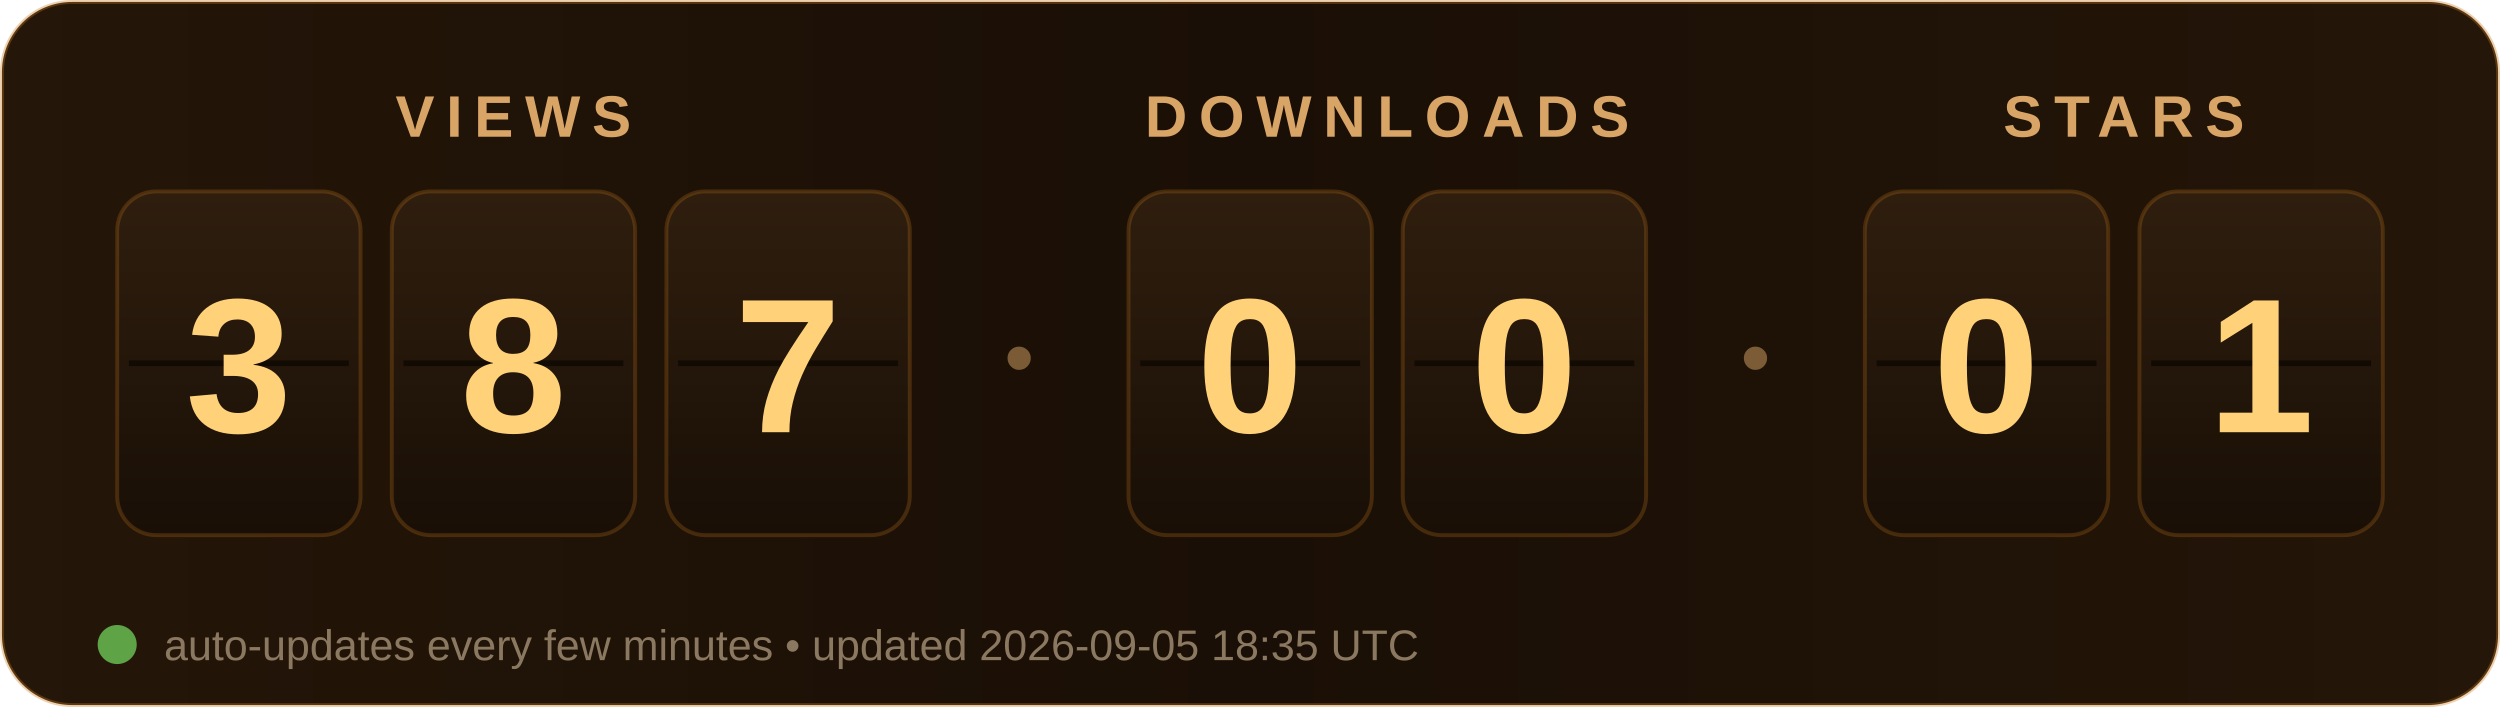
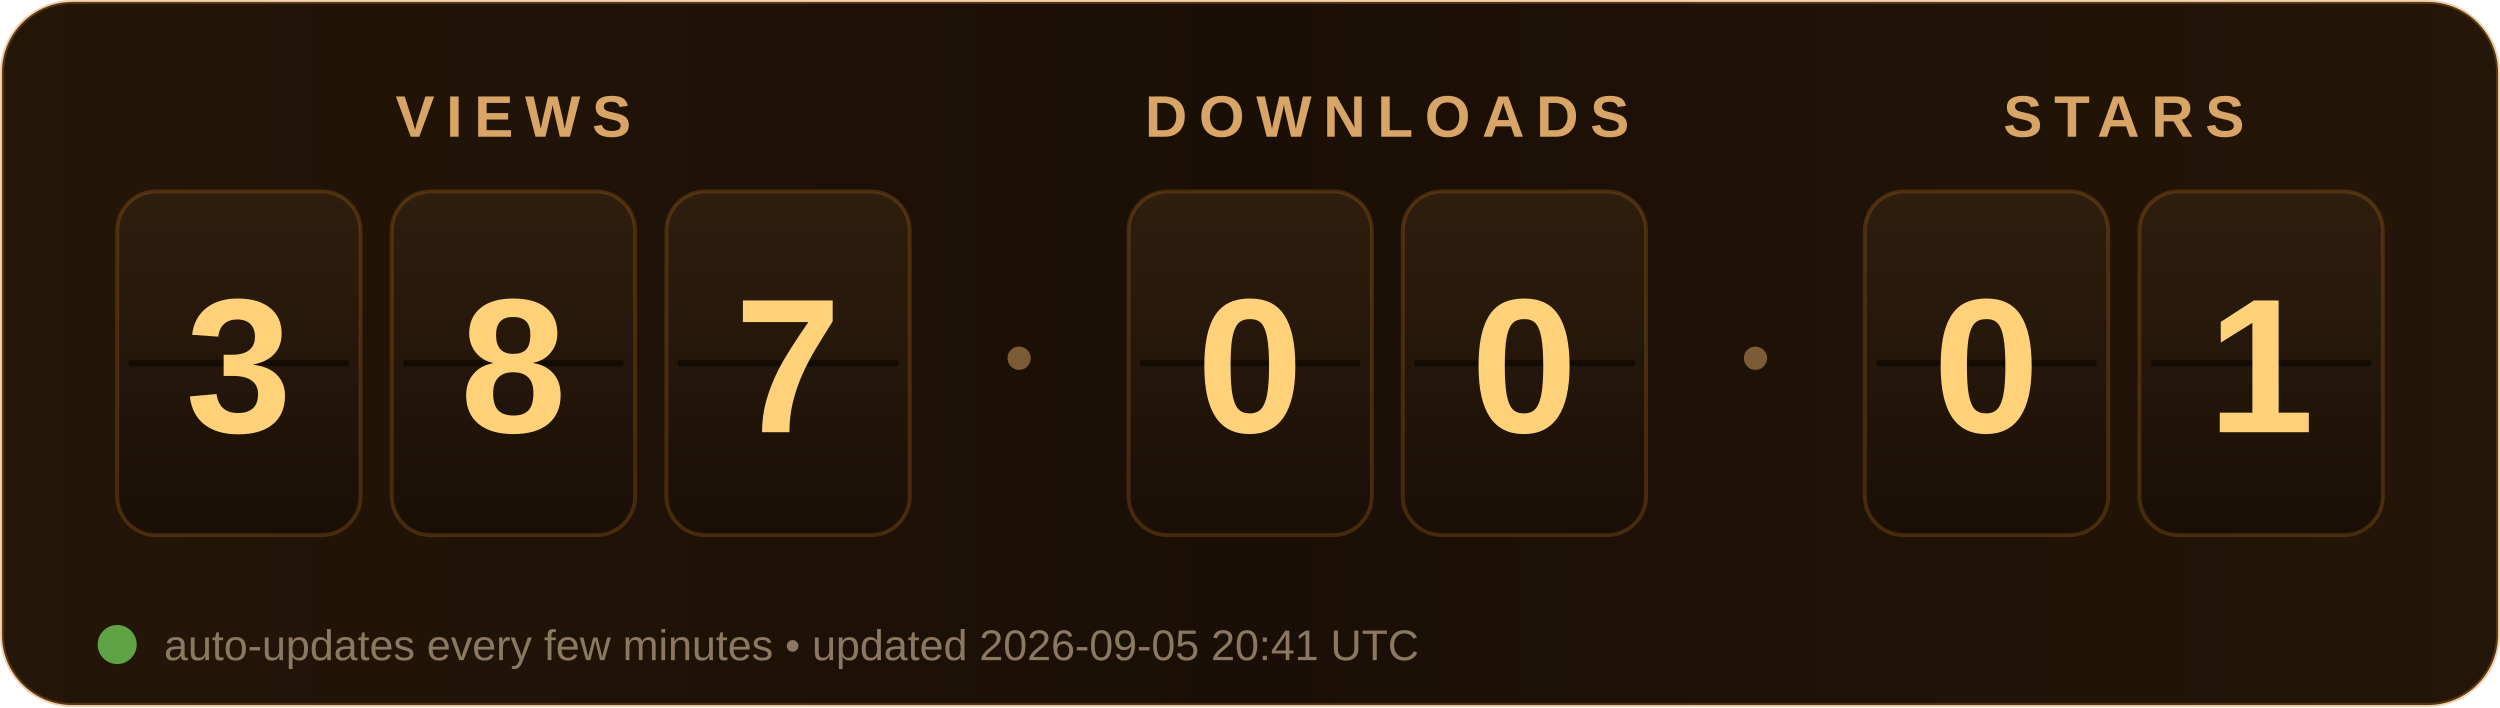
- <svg xmlns="http://www.w3.org/2000/svg" width="640" height="181" viewBox="0 0 640 181" role="img" aria-label="MelonDMA live stats — total views: 387 (tracked since 2026-08-18, GitHub only retains 14 days per API call so earlier history can't be recovered), total downloads: 0, GitHub stars: 1. Updated 2026-09-05 18:35 UTC.">
+ <svg xmlns="http://www.w3.org/2000/svg" width="640" height="181" viewBox="0 0 640 181" role="img" aria-label="MelonDMA live stats — total views: 387 (tracked since 2026-08-18, GitHub only retains 14 days per API call so earlier history can't be recovered), total downloads: 0, GitHub stars: 1. Updated 2026-09-05 20:41 UTC.">
  <defs>
    <linearGradient id="boardBg" x1="0" y1="0" x2="640" y2="0" gradientUnits="userSpaceOnUse">
      <stop offset="0" stop-color="#241608" />
      <stop offset="0.5" stop-color="#1a0f06" />
      <stop offset="1" stop-color="#241608" />
    </linearGradient>
    <linearGradient id="tileBg" x1="0" y1="0" x2="0" y2="88" gradientUnits="userSpaceOnUse">
      <stop offset="0" stop-color="#2f1e0e" />
      <stop offset="1" stop-color="#190f06" />
    </linearGradient>
  </defs>
  <rect x="0.5" y="0.5" width="639" height="180" rx="18" fill="url(#boardBg)" stroke="#C97A1E" stroke-opacity="0.35" />
  <text x="131.4" y="35" text-anchor="middle" font-family="Arial, Helvetica, sans-serif" font-weight="700" font-size="15" letter-spacing="3" fill="#D9A566">VIEWS</text>
  <g transform="translate(30.0,49)">
    <rect width="62.3" height="88" rx="10" fill="url(#tileBg)" stroke="#C97A1E" stroke-opacity="0.25" />
    <line x1="3" y1="44" x2="59.3" y2="44" stroke="#0f0904" stroke-width="1.5" opacity="0.85" />
    <text x="31.1" y="61.64" text-anchor="middle" font-family="Arial, Helvetica, sans-serif" font-weight="900" font-size="49" fill="#FFD27A">3</text>
    <rect x="0" y="44" width="62.3" height="0" rx="10" fill="#3a2410">
      <animate attributeName="height" values="0;88;0" keyTimes="0;0.55;1" dur="0.7s" begin="0.15s" calcMode="spline" keySplines="0.3 0.7 0.3 1;0.3 0 0.7 1" />
      <animate attributeName="y" values="44;0;44" keyTimes="0;0.55;1" dur="0.7s" begin="0.15s" calcMode="spline" keySplines="0.3 0.7 0.3 1;0.3 0 0.7 1" />
    </rect>
  </g>
  <g transform="translate(100.3,49)">
    <rect width="62.3" height="88" rx="10" fill="url(#tileBg)" stroke="#C97A1E" stroke-opacity="0.25" />
    <line x1="3" y1="44" x2="59.3" y2="44" stroke="#0f0904" stroke-width="1.5" opacity="0.85" />
    <text x="31.1" y="61.64" text-anchor="middle" font-family="Arial, Helvetica, sans-serif" font-weight="900" font-size="49" fill="#FFD27A">8</text>
    <rect x="0" y="44" width="62.3" height="0" rx="10" fill="#3a2410">
      <animate attributeName="height" values="0;88;0" keyTimes="0;0.55;1" dur="0.7s" begin="0.24s" calcMode="spline" keySplines="0.3 0.7 0.3 1;0.3 0 0.7 1" />
      <animate attributeName="y" values="44;0;44" keyTimes="0;0.55;1" dur="0.7s" begin="0.24s" calcMode="spline" keySplines="0.3 0.7 0.3 1;0.3 0 0.7 1" />
    </rect>
  </g>
  <g transform="translate(170.6,49)">
    <rect width="62.3" height="88" rx="10" fill="url(#tileBg)" stroke="#C97A1E" stroke-opacity="0.25" />
    <line x1="3" y1="44" x2="59.3" y2="44" stroke="#0f0904" stroke-width="1.5" opacity="0.85" />
    <text x="31.1" y="61.64" text-anchor="middle" font-family="Arial, Helvetica, sans-serif" font-weight="900" font-size="49" fill="#FFD27A">7</text>
    <rect x="0" y="44" width="62.3" height="0" rx="10" fill="#3a2410">
      <animate attributeName="height" values="0;88;0" keyTimes="0;0.55;1" dur="0.7s" begin="0.33s" calcMode="spline" keySplines="0.3 0.7 0.3 1;0.3 0 0.7 1" />
      <animate attributeName="y" values="44;0;44" keyTimes="0;0.55;1" dur="0.7s" begin="0.33s" calcMode="spline" keySplines="0.3 0.7 0.3 1;0.3 0 0.7 1" />
    </rect>
  </g>
  <text x="355.1" y="35" text-anchor="middle" font-family="Arial, Helvetica, sans-serif" font-weight="700" font-size="15" letter-spacing="3" fill="#D9A566">DOWNLOADS</text>
  <g transform="translate(288.9,49)">
    <rect width="62.3" height="88" rx="10" fill="url(#tileBg)" stroke="#C97A1E" stroke-opacity="0.25" />
    <line x1="3" y1="44" x2="59.3" y2="44" stroke="#0f0904" stroke-width="1.5" opacity="0.85" />
    <text x="31.1" y="61.64" text-anchor="middle" font-family="Arial, Helvetica, sans-serif" font-weight="900" font-size="49" fill="#FFD27A">0</text>
    <rect x="0" y="44" width="62.3" height="0" rx="10" fill="#3a2410">
      <animate attributeName="height" values="0;88;0" keyTimes="0;0.55;1" dur="0.7s" begin="0.42s" calcMode="spline" keySplines="0.3 0.7 0.3 1;0.3 0 0.7 1" />
      <animate attributeName="y" values="44;0;44" keyTimes="0;0.55;1" dur="0.7s" begin="0.42s" calcMode="spline" keySplines="0.3 0.7 0.3 1;0.3 0 0.7 1" />
    </rect>
  </g>
  <g transform="translate(359.1,49)">
    <rect width="62.3" height="88" rx="10" fill="url(#tileBg)" stroke="#C97A1E" stroke-opacity="0.25" />
    <line x1="3" y1="44" x2="59.3" y2="44" stroke="#0f0904" stroke-width="1.5" opacity="0.85" />
    <text x="31.1" y="61.64" text-anchor="middle" font-family="Arial, Helvetica, sans-serif" font-weight="900" font-size="49" fill="#FFD27A">0</text>
    <rect x="0" y="44" width="62.3" height="0" rx="10" fill="#3a2410">
      <animate attributeName="height" values="0;88;0" keyTimes="0;0.55;1" dur="0.7s" begin="0.51s" calcMode="spline" keySplines="0.3 0.7 0.3 1;0.3 0 0.7 1" />
      <animate attributeName="y" values="44;0;44" keyTimes="0;0.55;1" dur="0.7s" begin="0.51s" calcMode="spline" keySplines="0.3 0.7 0.3 1;0.3 0 0.7 1" />
    </rect>
  </g>
  <text x="543.7" y="35" text-anchor="middle" font-family="Arial, Helvetica, sans-serif" font-weight="700" font-size="15" letter-spacing="3" fill="#D9A566">STARS</text>
  <g transform="translate(477.4,49)">
    <rect width="62.3" height="88" rx="10" fill="url(#tileBg)" stroke="#C97A1E" stroke-opacity="0.25" />
    <line x1="3" y1="44" x2="59.3" y2="44" stroke="#0f0904" stroke-width="1.5" opacity="0.85" />
    <text x="31.1" y="61.64" text-anchor="middle" font-family="Arial, Helvetica, sans-serif" font-weight="900" font-size="49" fill="#FFD27A">0</text>
    <rect x="0" y="44" width="62.3" height="0" rx="10" fill="#3a2410">
      <animate attributeName="height" values="0;88;0" keyTimes="0;0.55;1" dur="0.7s" begin="0.60s" calcMode="spline" keySplines="0.3 0.7 0.3 1;0.3 0 0.7 1" />
      <animate attributeName="y" values="44;0;44" keyTimes="0;0.55;1" dur="0.7s" begin="0.60s" calcMode="spline" keySplines="0.3 0.7 0.3 1;0.3 0 0.7 1" />
    </rect>
  </g>
  <g transform="translate(547.7,49)">
    <rect width="62.3" height="88" rx="10" fill="url(#tileBg)" stroke="#C97A1E" stroke-opacity="0.25" />
    <line x1="3" y1="44" x2="59.3" y2="44" stroke="#0f0904" stroke-width="1.5" opacity="0.85" />
    <text x="31.1" y="61.64" text-anchor="middle" font-family="Arial, Helvetica, sans-serif" font-weight="900" font-size="49" fill="#FFD27A">1</text>
    <rect x="0" y="44" width="62.3" height="0" rx="10" fill="#3a2410">
      <animate attributeName="height" values="0;88;0" keyTimes="0;0.55;1" dur="0.7s" begin="0.69s" calcMode="spline" keySplines="0.3 0.7 0.3 1;0.3 0 0.7 1" />
      <animate attributeName="y" values="44;0;44" keyTimes="0;0.55;1" dur="0.7s" begin="0.69s" calcMode="spline" keySplines="0.3 0.7 0.3 1;0.3 0 0.7 1" />
    </rect>
  </g>
  <text x="260.9" y="99" text-anchor="middle" font-family="Arial, Helvetica, sans-serif" font-size="22" fill="#D9A566" opacity="0.5">•</text>
  <text x="449.4" y="99" text-anchor="middle" font-family="Arial, Helvetica, sans-serif" font-size="22" fill="#D9A566" opacity="0.5">•</text>
  <circle cx="30" cy="165" r="5" fill="#5FA347">
    <animate attributeName="opacity" values="1;0.35;1" dur="1.8s" repeatCount="indefinite" />
  </circle>
-   <text x="42" y="169" font-family="Arial, Helvetica, sans-serif" font-size="11" fill="#8B7860">auto-updates every few minutes • updated 2026-09-05 18:35 UTC</text>
+   <text x="42" y="169" font-family="Arial, Helvetica, sans-serif" font-size="11" fill="#8B7860">auto-updates every few minutes • updated 2026-09-05 20:41 UTC</text>
</svg>
